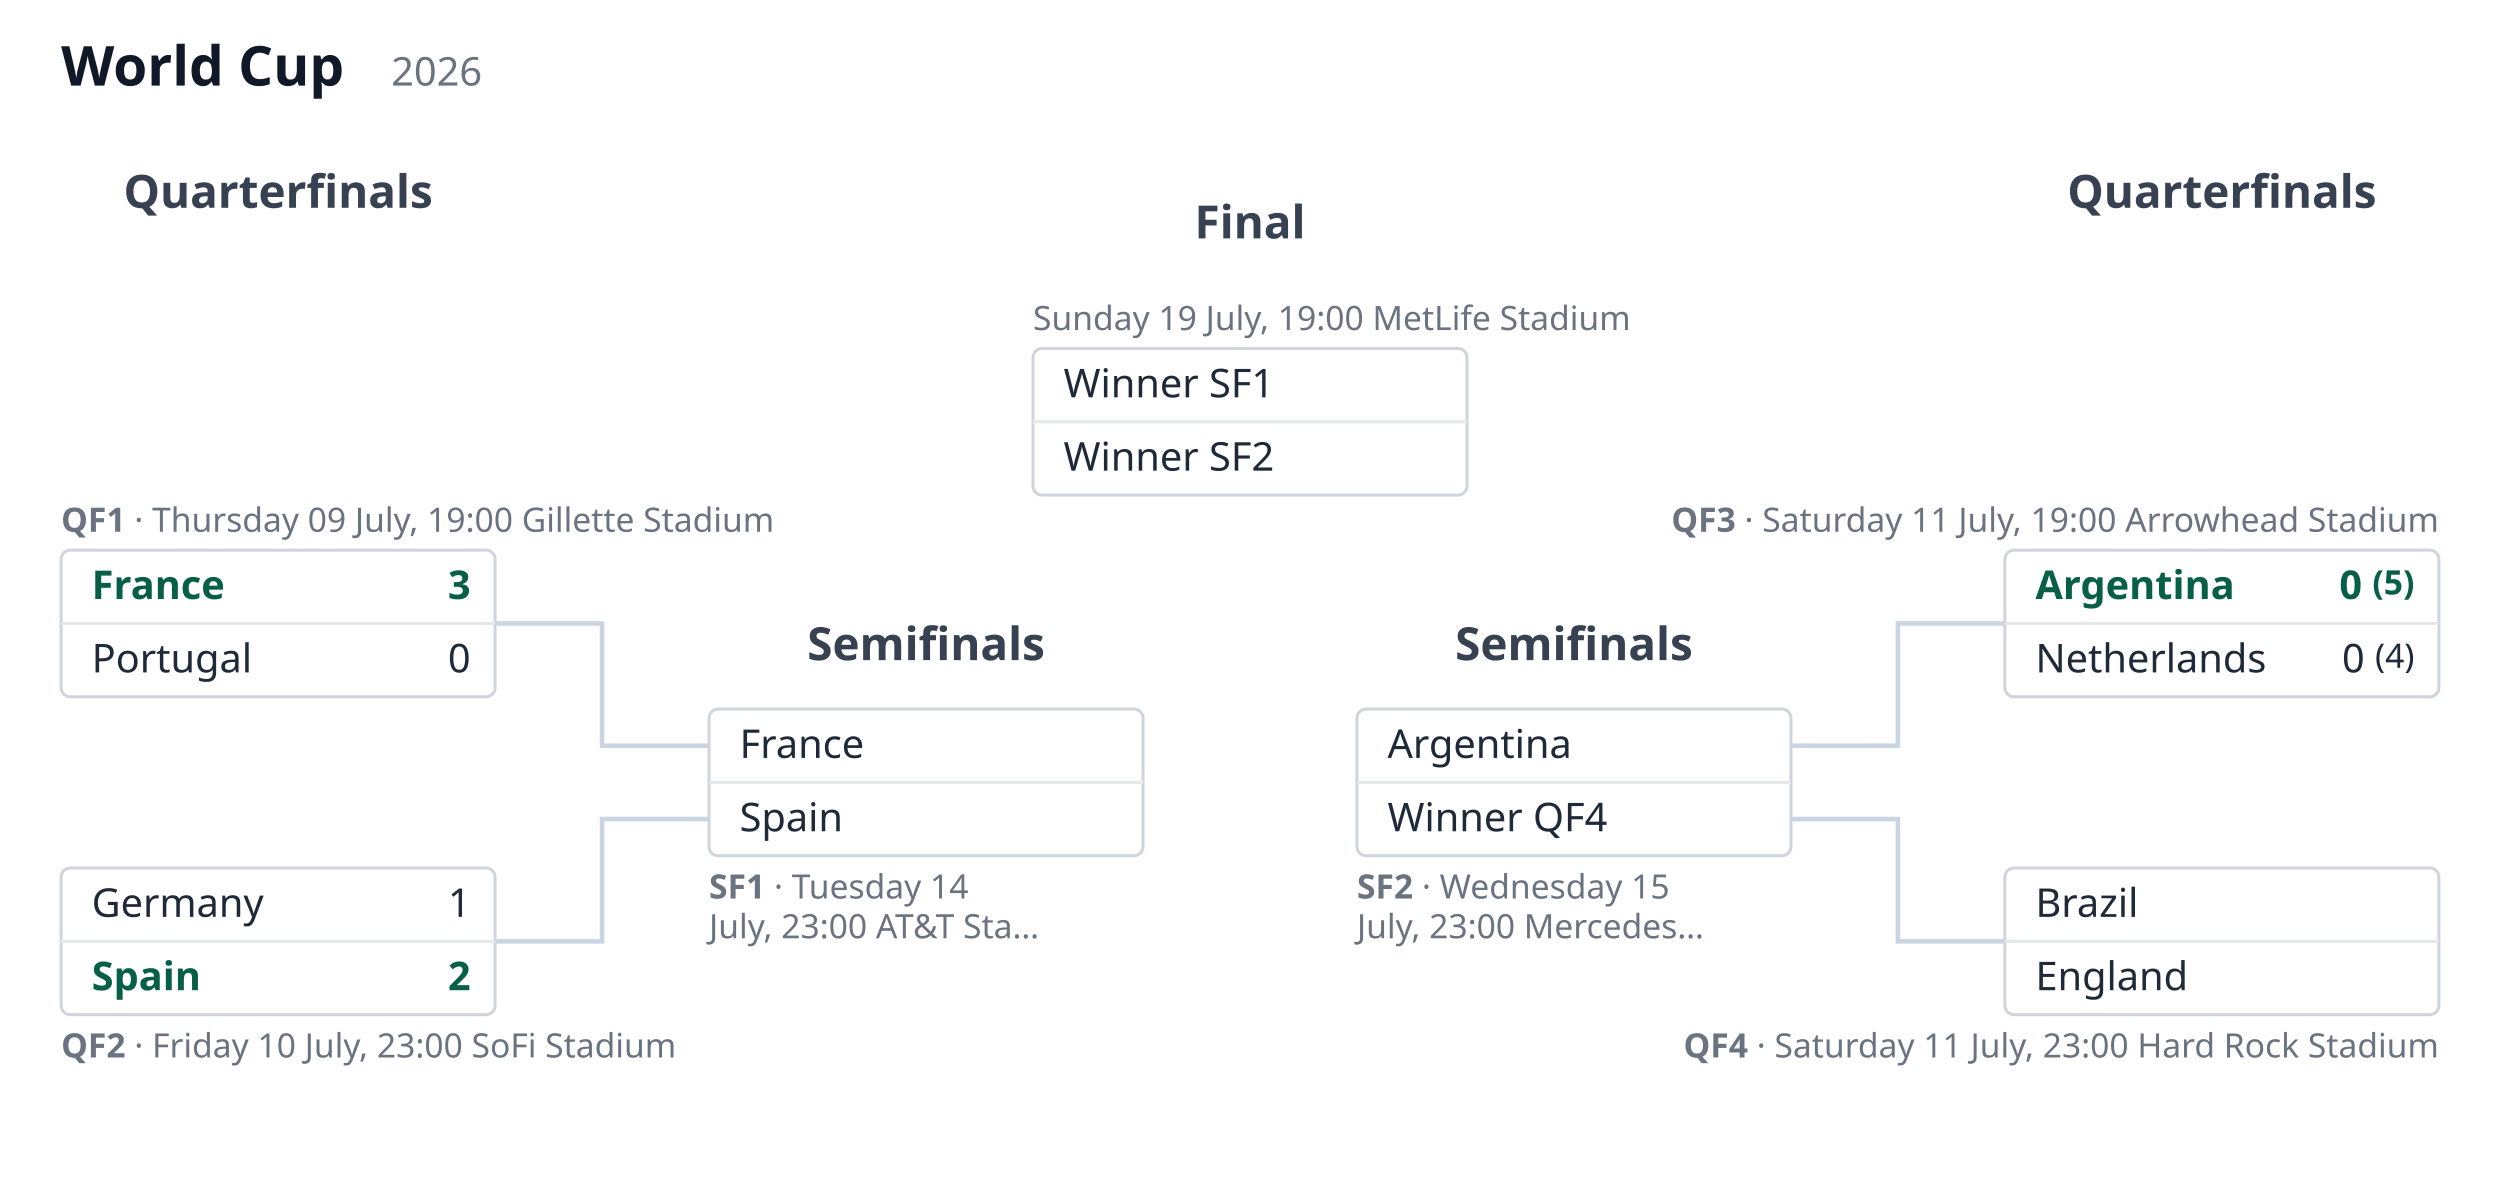
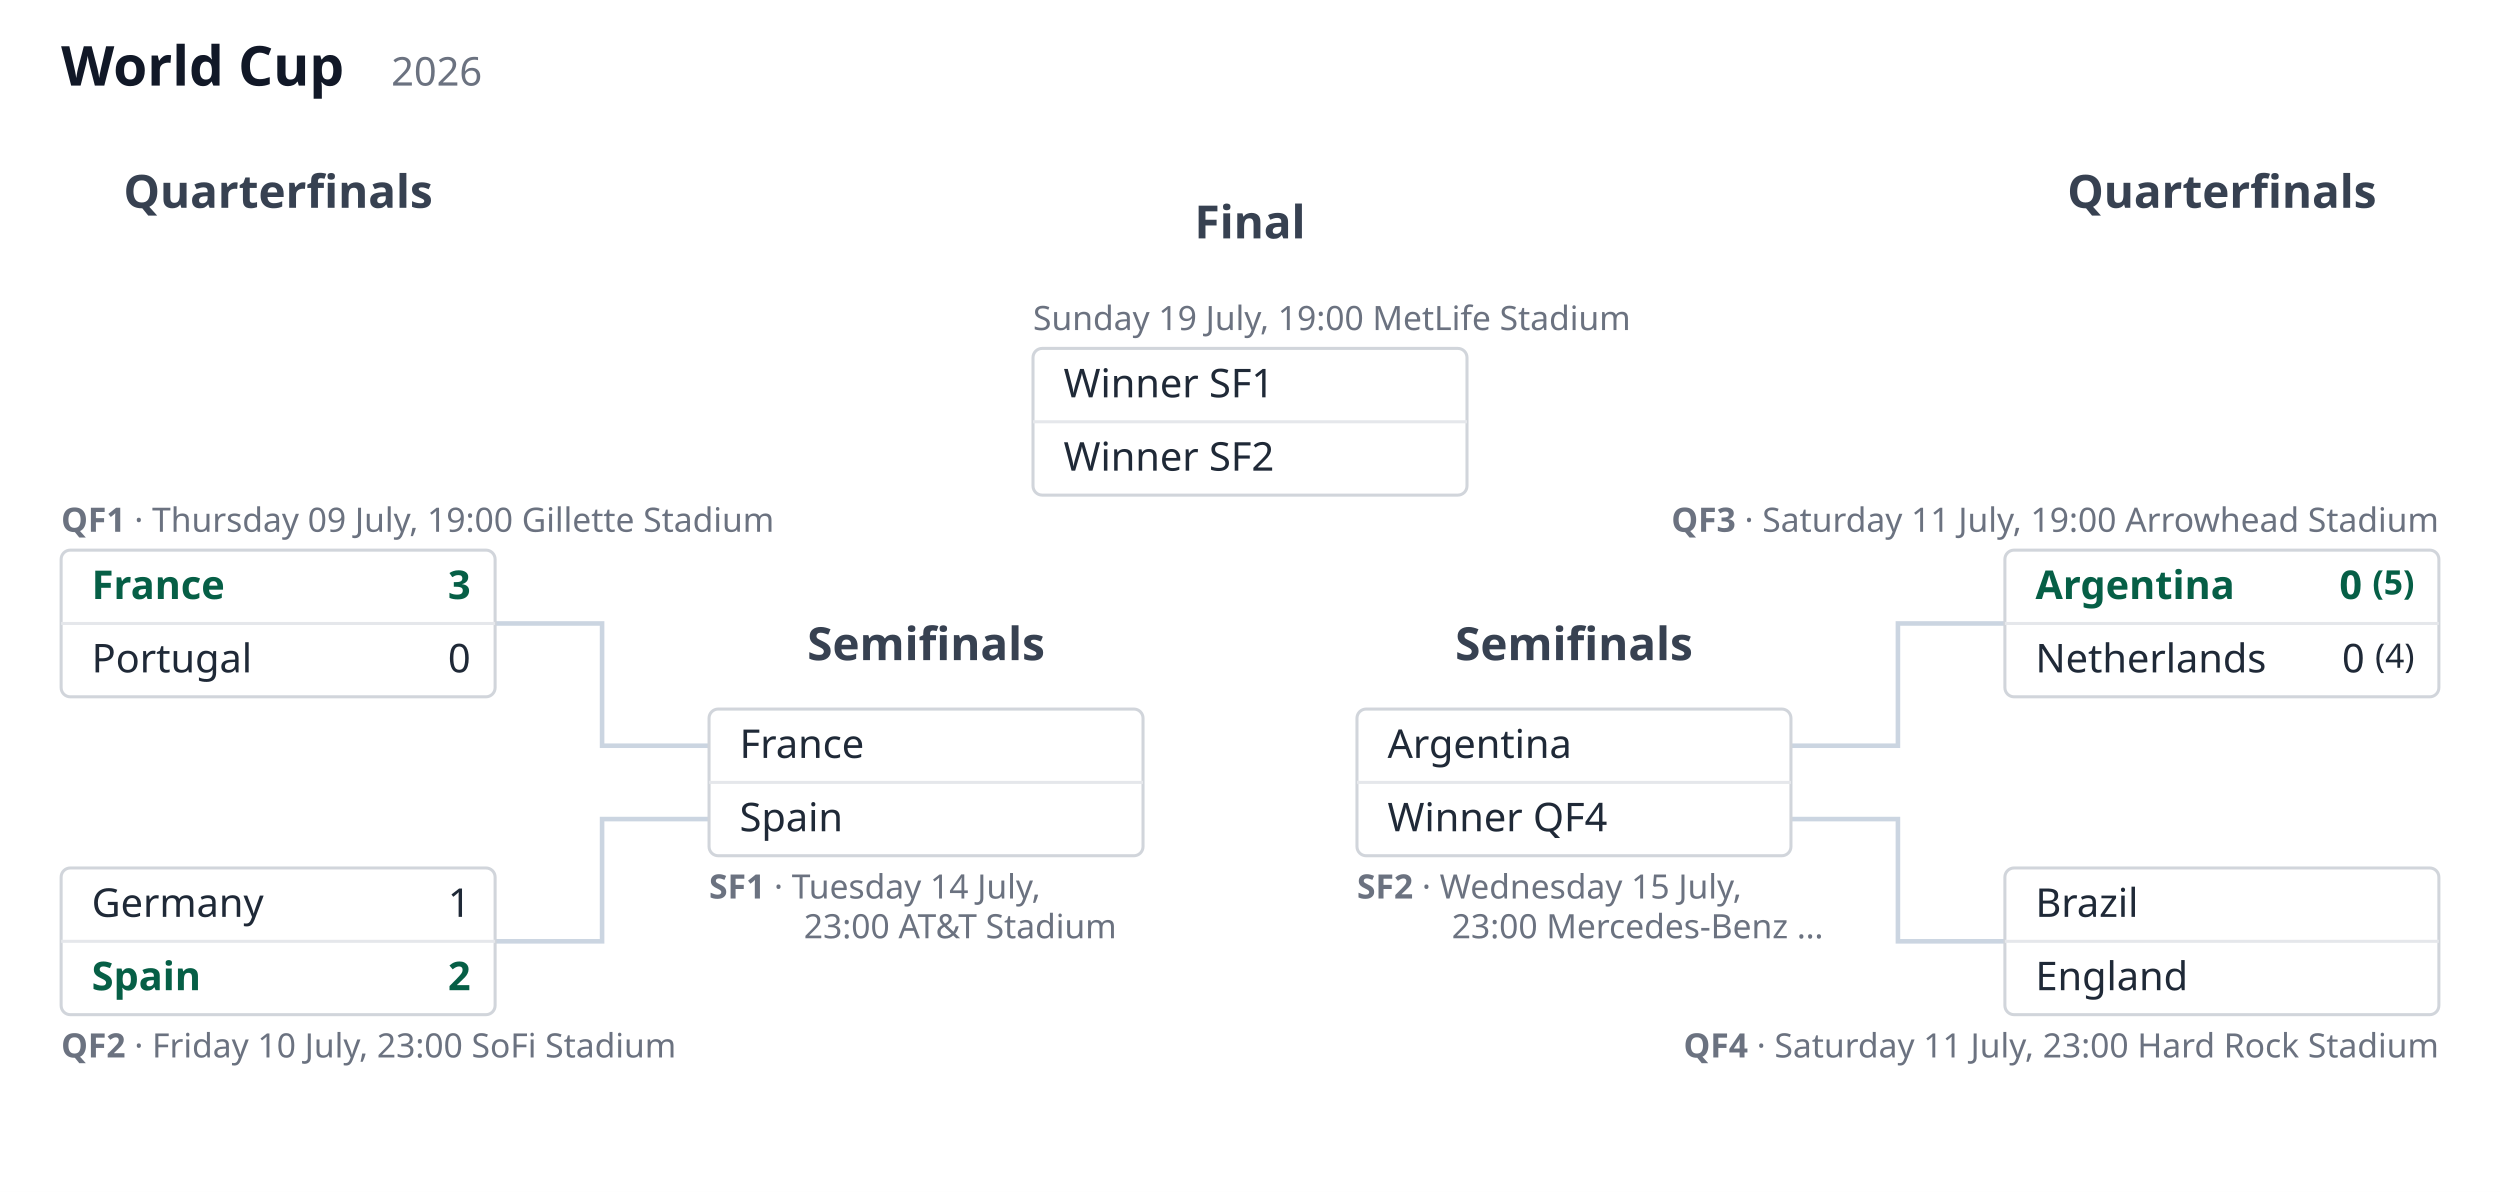
<svg xmlns="http://www.w3.org/2000/svg" viewBox="0 0 818 390" width="818" height="390" font-family="sans-serif">
  <style>
  .pd-bg { fill: #ffffff; }
  .pd-title { font: 600 18px sans-serif; fill: #111827; }
  .pd-season { font: 400 13px sans-serif; fill: #6b7280; }
  .pd-header { font: 600 15px sans-serif; fill: #374151; text-anchor: middle; }
  .pd-meta { font: 400 11px sans-serif; fill: #6b7280; }
  .pd-meta-id { font-weight: 700; }
  .pd-box { fill: #ffffff; stroke: #d1d5db; stroke-width: 1; }
  .pd-divider { stroke: #e5e7eb; stroke-width: 1; }
  .pd-team { font: 400 13px sans-serif; fill: #1f2937; }
  .pd-score { font: 400 13px sans-serif; fill: #1f2937; text-anchor: end; }
  .pd-pens { font-size: 11px; }
  .pd-win .pd-team, .pd-win .pd-score { font-weight: 700; fill: #065f46; }
  .pd-crest-frame { fill: none; stroke: #d1d5db; stroke-width: 1; }
  .pd-link { fill: none; stroke: #cbd5e1; stroke-width: 1.5; }
  @media (prefers-color-scheme: dark) {
    .pd-bg { fill: #0f172a; }
    .pd-title { fill: #f8fafc; }
    .pd-season { fill: #94a3b8; }
    .pd-header { fill: #cbd5e1; }
    .pd-meta { fill: #94a3b8; }
    .pd-box { fill: #1e293b; stroke: #334155; }
    .pd-divider { stroke: #334155; }
    .pd-team { fill: #e5e7eb; }
    .pd-score { fill: #e5e7eb; }
    .pd-win .pd-team, .pd-win .pd-score { fill: #34d399; }
    .pd-crest-frame { stroke: #334155; }
    .pd-link { stroke: #475569; }
  }</style>
  <rect class="pd-bg" width="818" height="390" />
  <text class="pd-title" x="20" y="28">World Cup</text>
  <text class="pd-season" x="128" y="28">2026</text>
  <text class="pd-header" x="91" y="68">Quarterfinals</text>
  <text class="pd-header" x="727" y="68">Quarterfinals</text>
  <text class="pd-header" x="303" y="216">Semifinals</text>
  <text class="pd-header" x="515" y="216">Semifinals</text>
  <text class="pd-header" x="409" y="78">Final</text>
  <path class="pd-link" d="M 162 204 L 197 204 L 197 244 L 232 244" />
  <path class="pd-link" d="M 162 308 L 197 308 L 197 268 L 232 268" />
  <path class="pd-link" d="M 656 204 L 621 204 L 621 244 L 586 244" />
  <path class="pd-link" d="M 656 308 L 621 308 L 621 268 L 586 268" />
  <text class="pd-meta" x="20" y="174">
    <tspan class="pd-meta-id">QF1</tspan> · Thursday 09 July, 19:00 Gillette Stadium</text>
  <rect class="pd-box" x="20" y="180" width="142" height="48" rx="3" />
  <line class="pd-divider" x1="20" y1="204" x2="162" y2="204" />
  <g class="pd-win">
    <text class="pd-team" x="30" y="196">France</text>
    <text class="pd-score" x="154" y="196">3</text>
  </g>
  <g class="">
    <text class="pd-team" x="30" y="220">Portugal</text>
    <text class="pd-score" x="154" y="220">0</text>
  </g>
  <text class="pd-meta" x="20" y="346">
    <tspan class="pd-meta-id">QF2</tspan> · Friday 10 July, 23:00 SoFi Stadium</text>
  <rect class="pd-box" x="20" y="284" width="142" height="48" rx="3" />
  <line class="pd-divider" x1="20" y1="308" x2="162" y2="308" />
  <g class="">
    <text class="pd-team" x="30" y="300">Germany</text>
    <text class="pd-score" x="154" y="300">1</text>
  </g>
  <g class="pd-win">
    <text class="pd-team" x="30" y="324">Spain</text>
    <text class="pd-score" x="154" y="324">2</text>
  </g>
  <text class="pd-meta" x="798" y="174" text-anchor="end">
    <tspan class="pd-meta-id">QF3</tspan> · Saturday 11 July, 19:00 Arrowhead Stadium</text>
  <rect class="pd-box" x="656" y="180" width="142" height="48" rx="3" />
  <line class="pd-divider" x1="656" y1="204" x2="798" y2="204" />
  <g class="pd-win">
    <text class="pd-team" x="666" y="196">Argentina</text>
    <text class="pd-score" x="790" y="196">0 <tspan class="pd-pens" dy="-1.5">(5)</tspan>
    </text>
  </g>
  <g class="">
    <text class="pd-team" x="666" y="220">Netherlands</text>
    <text class="pd-score" x="790" y="220">0 <tspan class="pd-pens" dy="-1.5">(4)</tspan>
    </text>
  </g>
  <text class="pd-meta" x="798" y="346" text-anchor="end">
    <tspan class="pd-meta-id">QF4</tspan> · Saturday 11 July, 23:00 Hard Rock Stadium</text>
  <rect class="pd-box" x="656" y="284" width="142" height="48" rx="3" />
  <line class="pd-divider" x1="656" y1="308" x2="798" y2="308" />
  <g class="">
    <text class="pd-team" x="666" y="300">Brazil</text>
  </g>
  <g class="">
    <text class="pd-team" x="666" y="324">England</text>
  </g>
  <text class="pd-meta" x="232" y="294">
    <tspan x="232">
-       <tspan class="pd-meta-id">SF1</tspan> · Tuesday 14</tspan>
-     <tspan x="232" dy="13">July, 23:00 AT&amp;T Sta…</tspan>
+       <tspan class="pd-meta-id">SF1</tspan> · Tuesday 14 July,</tspan>
+     <tspan x="263" dy="13">23:00 AT&amp;T Stadium</tspan>
  </text>
  <rect class="pd-box" x="232" y="232" width="142" height="48" rx="3" />
  <line class="pd-divider" x1="232" y1="256" x2="374" y2="256" />
  <g class="">
    <text class="pd-team" x="242" y="248">France</text>
  </g>
  <g class="">
    <text class="pd-team" x="242" y="272">Spain</text>
  </g>
  <text class="pd-meta" x="444" y="294">
    <tspan x="444">
-       <tspan class="pd-meta-id">SF2</tspan> · Wednesday 15</tspan>
-     <tspan x="444" dy="13">July, 23:00 Mercedes…</tspan>
+       <tspan class="pd-meta-id">SF2</tspan> · Wednesday 15 July,</tspan>
+     <tspan x="475" dy="13">23:00 Mercedes-Benz …</tspan>
  </text>
  <rect class="pd-box" x="444" y="232" width="142" height="48" rx="3" />
  <line class="pd-divider" x1="444" y1="256" x2="586" y2="256" />
  <g class="">
    <text class="pd-team" x="454" y="248">Argentina</text>
  </g>
  <g class="">
    <text class="pd-team" x="454" y="272">Winner QF4</text>
  </g>
  <text class="pd-meta" x="338" y="108">Sunday 19 July, 19:00 MetLife Stadium</text>
  <rect class="pd-box" x="338" y="114" width="142" height="48" rx="3" />
  <line class="pd-divider" x1="338" y1="138" x2="480" y2="138" />
  <g class="">
    <text class="pd-team" x="348" y="130">Winner SF1</text>
  </g>
  <g class="">
    <text class="pd-team" x="348" y="154">Winner SF2</text>
  </g>
</svg>
